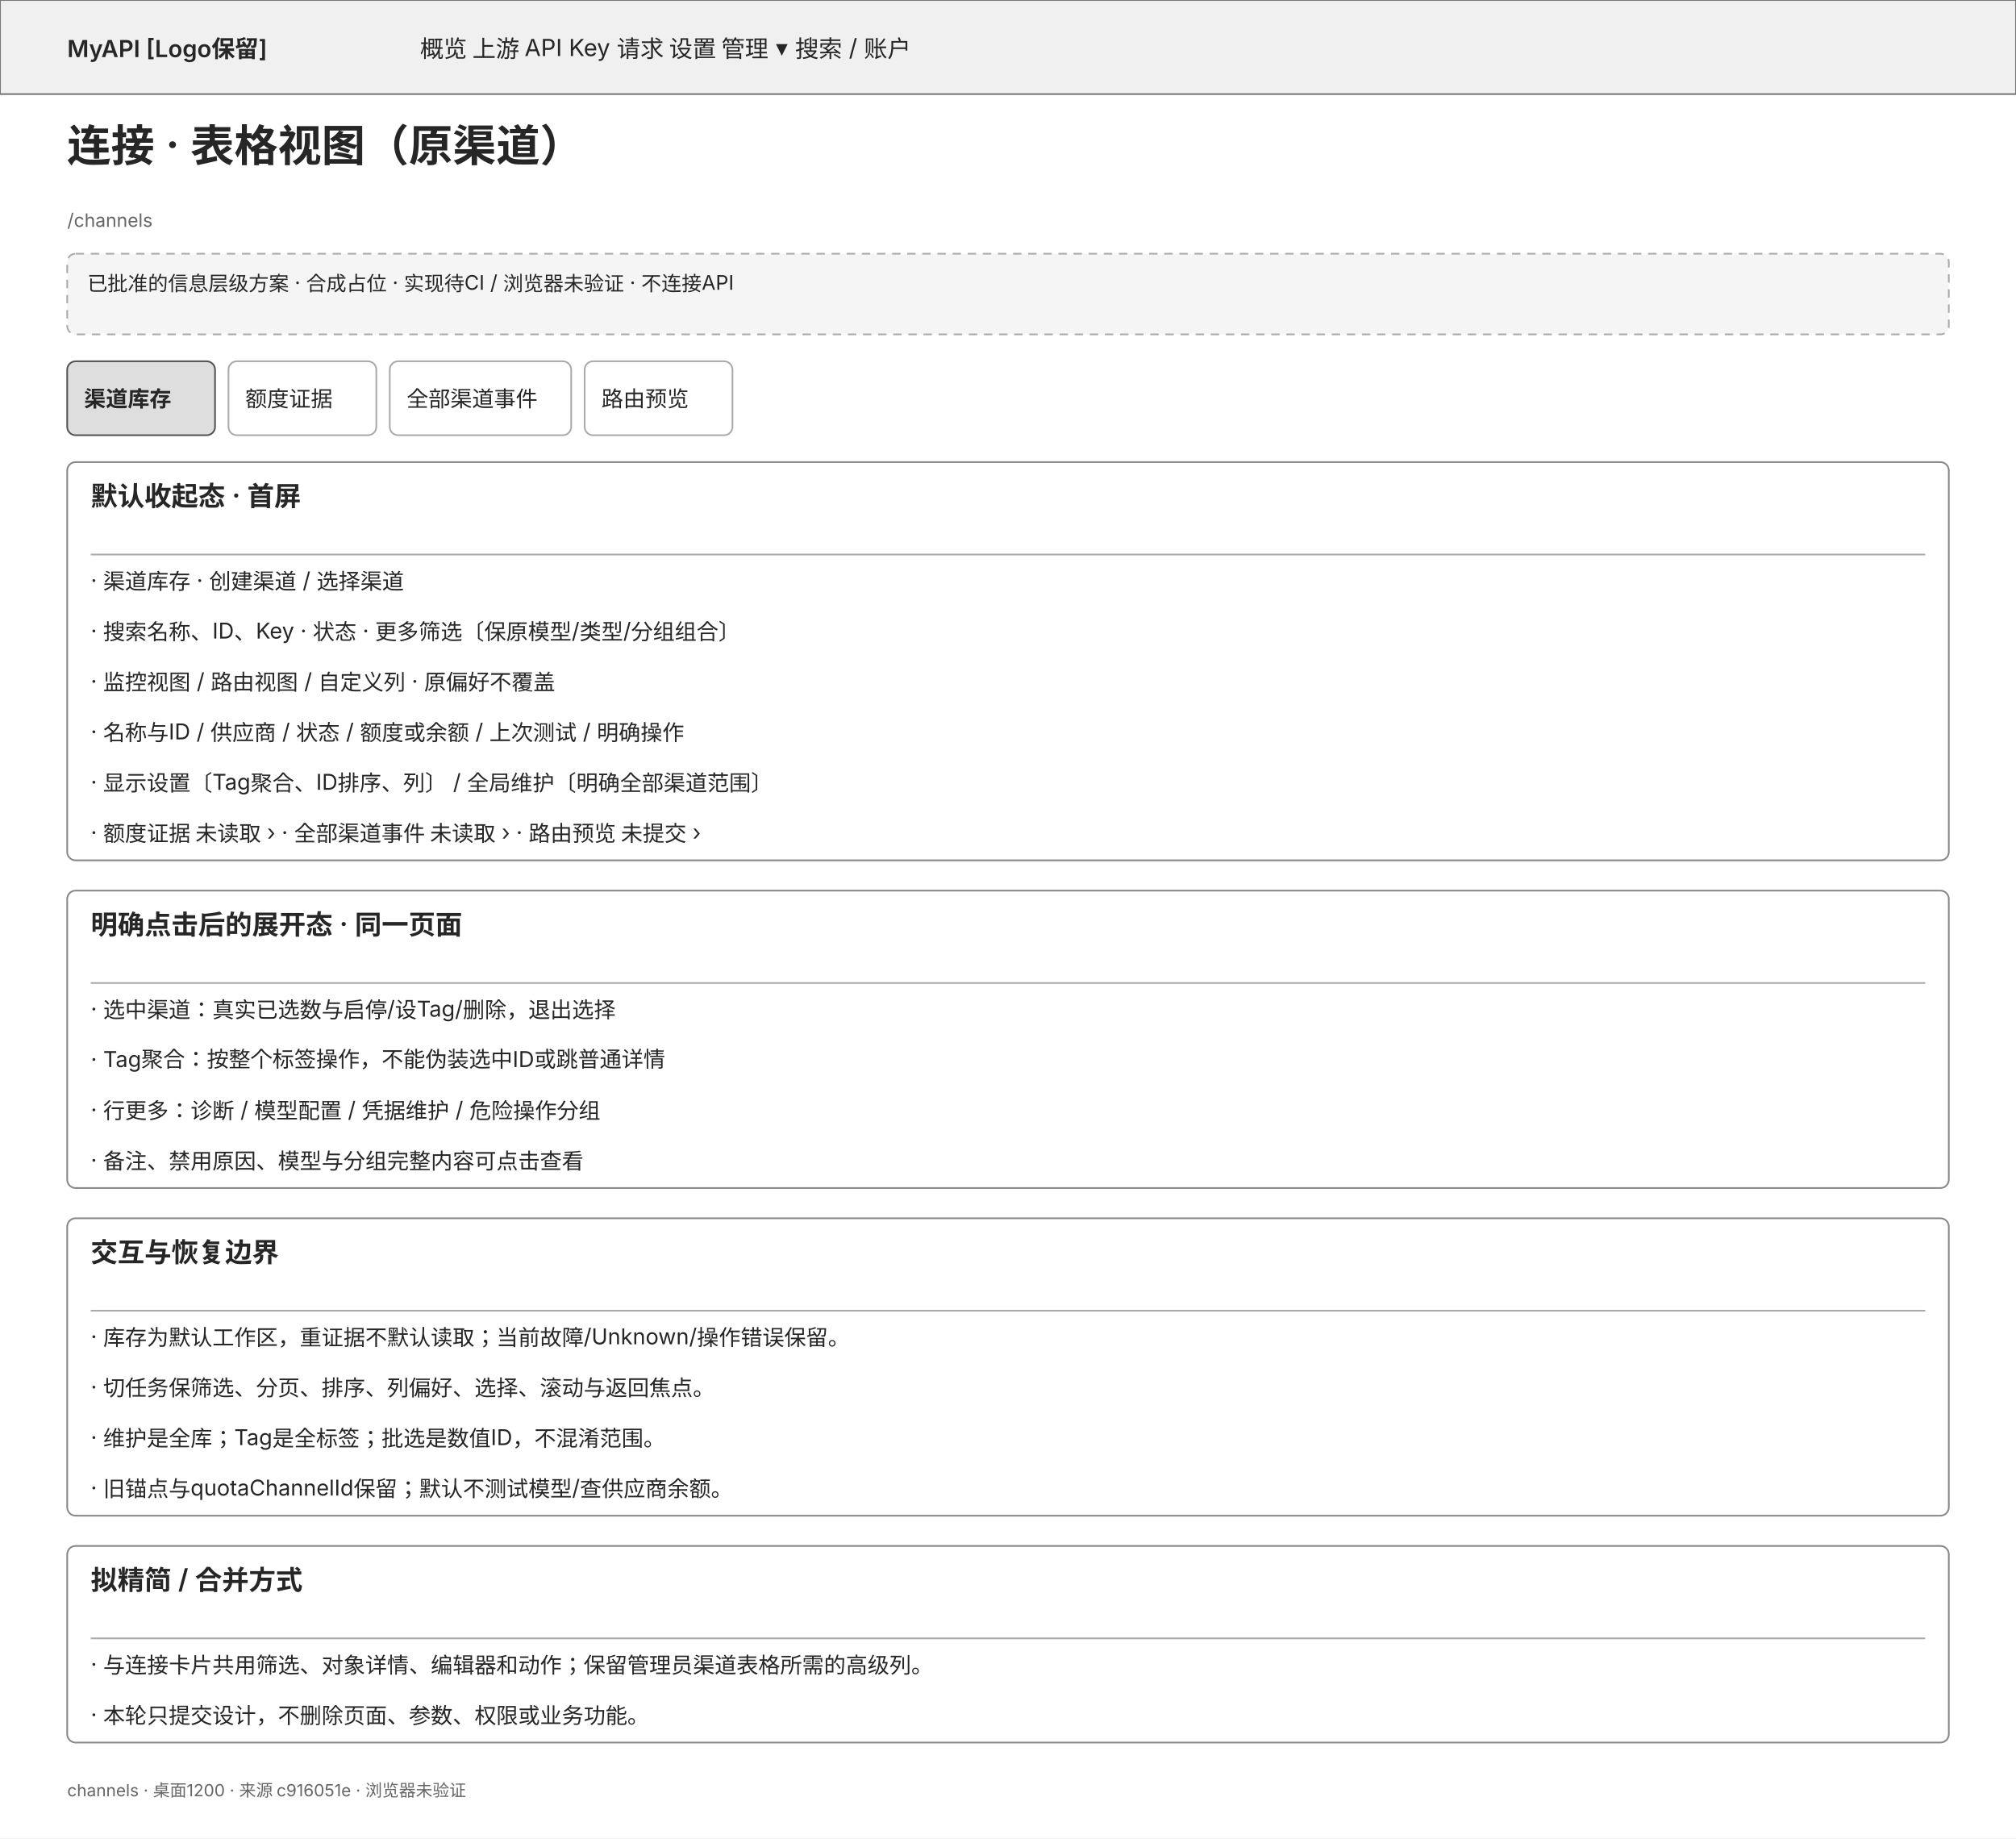
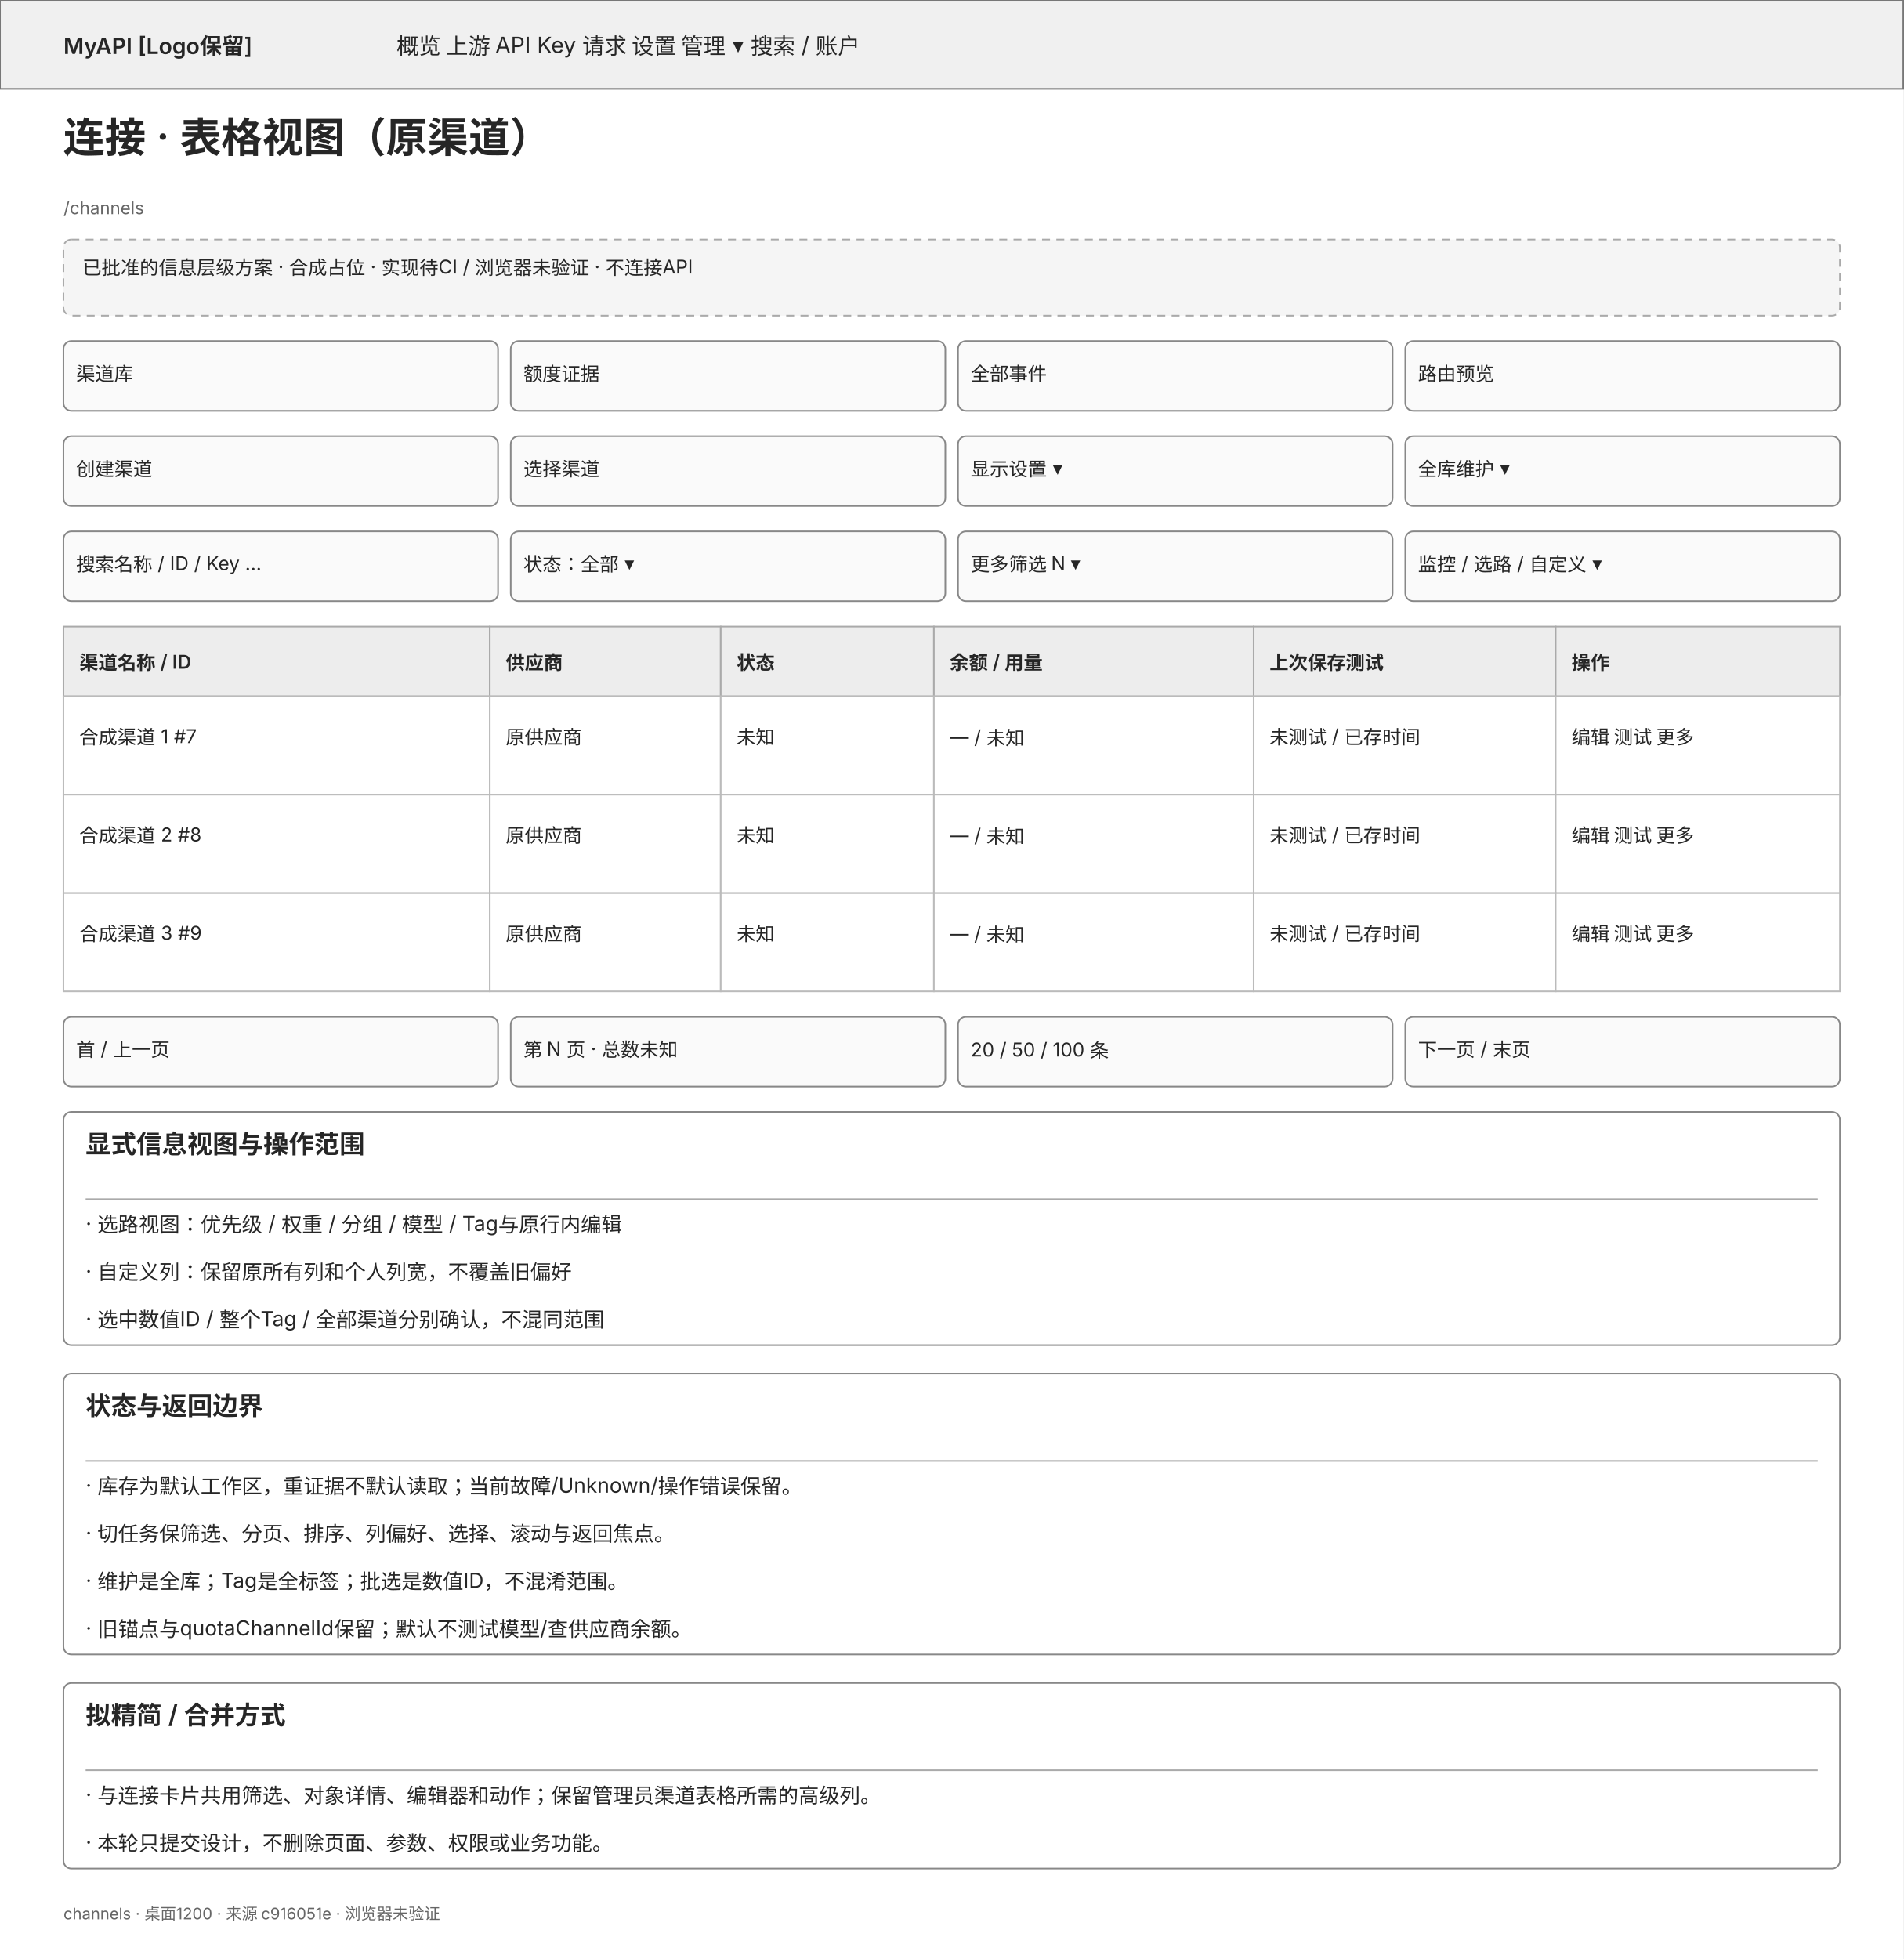
- <svg xmlns="http://www.w3.org/2000/svg" width="1200" height="1094" viewBox="0 0 1200 1094" role="img" aria-labelledby="title desc">
+ <svg xmlns="http://www.w3.org/2000/svg" width="1200" height="1235" viewBox="0 0 1200 1235" role="img" aria-labelledby="title desc">
  <rect width="100%" height="100%" fill="#ffffff" />
  <g font-family="system-ui, -apple-system, BlinkMacSystemFont, sans-serif">
    <rect x="0" y="0" width="1200" height="56" rx="0" fill="#f0f0f0" stroke="#777777" />
    <text x="40" y="34" font-size="14" font-weight="600" fill="#262626">MyAPI  [Logo保留]</text>
    <text x="250" y="34" font-size="14" font-weight="normal" fill="#262626">概览    上游    API Key    请求    设置    管理 ▾       搜索 / 账户</text>
    <text x="40" y="96" font-size="26" font-weight="600" fill="#262626">连接 · 表格视图（原渠道）</text>
    <text x="40" y="135" font-size="11" font-weight="normal" fill="#666666">/channels</text>
    <rect x="40" y="151" width="1120" height="48" rx="5" fill="#f5f5f5" stroke="#aaaaaa" stroke-dasharray="5 4" />
    <text x="52" y="173" font-size="12" font-weight="normal" fill="#262626">已批准的信息层级方案 · 合成占位 · 实现待CI / 浏览器未验证 · 不连接API</text>
-     <rect x="40" y="215" width="88" height="44" rx="5" fill="#dedede" stroke="#555555" />
-     <text x="50" y="242" font-size="13" font-weight="600" fill="#262626">渠道库存</text>
-     <rect x="136" y="215" width="88" height="44" rx="5" fill="#ffffff" stroke="#aaaaaa" />
-     <text x="146" y="242" font-size="13" font-weight="normal" fill="#262626">额度证据</text>
-     <rect x="232" y="215" width="108" height="44" rx="5" fill="#ffffff" stroke="#aaaaaa" />
-     <text x="242" y="242" font-size="13" font-weight="normal" fill="#262626">全部渠道事件</text>
-     <rect x="348" y="215" width="88" height="44" rx="5" fill="#ffffff" stroke="#aaaaaa" />
-     <text x="358" y="242" font-size="13" font-weight="normal" fill="#262626">路由预览</text>
-     <rect x="40" y="275" width="1120" height="237" rx="5" fill="#ffffff" stroke="#888888" />
-     <text x="54" y="301" font-size="16" font-weight="600" fill="#262626">默认收起态 · 首屏</text>
-     <line x1="54" y1="330" x2="1146" y2="330" stroke="#aaaaaa" />
-     <text x="54" y="350" font-size="13" font-weight="normal" fill="#262626">· 渠道库存 · 创建渠道 / 选择渠道</text>
-     <text x="54" y="380" font-size="13" font-weight="normal" fill="#262626">· 搜索名称、ID、Key · 状态 · 更多筛选〔保原模型/类型/分组组合〕</text>
-     <text x="54" y="410" font-size="13" font-weight="normal" fill="#262626">· 监控视图 / 路由视图 / 自定义列 · 原偏好不覆盖</text>
-     <text x="54" y="440" font-size="13" font-weight="normal" fill="#262626">· 名称与ID / 供应商 / 状态 / 额度或余额 / 上次测试 / 明确操作</text>
-     <text x="54" y="470" font-size="13" font-weight="normal" fill="#262626">· 显示设置〔Tag聚合、ID排序、列〕 / 全局维护〔明确全部渠道范围〕</text>
-     <text x="54" y="500" font-size="13" font-weight="normal" fill="#262626">· 额度证据 未读取 › · 全部渠道事件 未读取 › · 路由预览 未提交 ›</text>
-     <rect x="40" y="530" width="1120" height="177" rx="5" fill="#ffffff" stroke="#888888" />
-     <text x="54" y="556" font-size="16" font-weight="600" fill="#262626">明确点击后的展开态 · 同一页面</text>
-     <line x1="54" y1="585" x2="1146" y2="585" stroke="#aaaaaa" />
-     <text x="54" y="605" font-size="13" font-weight="normal" fill="#262626">· 选中渠道：真实已选数与启停/设Tag/删除，退出选择</text>
-     <text x="54" y="635" font-size="13" font-weight="normal" fill="#262626">· Tag聚合：按整个标签操作，不能伪装选中ID或跳普通详情</text>
-     <text x="54" y="665" font-size="13" font-weight="normal" fill="#262626">· 行更多：诊断 / 模型配置 / 凭据维护 / 危险操作分组</text>
-     <text x="54" y="695" font-size="13" font-weight="normal" fill="#262626">· 备注、禁用原因、模型与分组完整内容可点击查看</text>
-     <rect x="40" y="725" width="1120" height="177" rx="5" fill="#ffffff" stroke="#888888" />
-     <text x="54" y="751" font-size="16" font-weight="600" fill="#262626">交互与恢复边界</text>
-     <line x1="54" y1="780" x2="1146" y2="780" stroke="#aaaaaa" />
-     <text x="54" y="800" font-size="13" font-weight="normal" fill="#262626">· 库存为默认工作区，重证据不默认读取；当前故障/Unknown/操作错误保留。</text>
-     <text x="54" y="830" font-size="13" font-weight="normal" fill="#262626">· 切任务保筛选、分页、排序、列偏好、选择、滚动与返回焦点。</text>
-     <text x="54" y="860" font-size="13" font-weight="normal" fill="#262626">· 维护是全库；Tag是全标签；批选是数值ID，不混淆范围。</text>
-     <text x="54" y="890" font-size="13" font-weight="normal" fill="#262626">· 旧锚点与quotaChannelId保留；默认不测试模型/查供应商余额。</text>
-     <rect x="40" y="920" width="1120" height="117" rx="5" fill="#ffffff" stroke="#888888" />
-     <text x="54" y="946" font-size="16" font-weight="600" fill="#262626">拟精简 / 合并方式</text>
-     <line x1="54" y1="975" x2="1146" y2="975" stroke="#aaaaaa" />
-     <text x="54" y="995" font-size="13" font-weight="normal" fill="#262626">· 与连接卡片共用筛选、对象详情、编辑器和动作；保留管理员渠道表格所需的高级列。</text>
-     <text x="54" y="1025" font-size="13" font-weight="normal" fill="#262626">· 本轮只提交设计，不删除页面、参数、权限或业务功能。</text>
-     <text x="40" y="1069" font-size="10" font-weight="normal" fill="#666666">channels · 桌面1200 · 来源 c916051e · 浏览器未验证</text>
+     <rect x="40.0" y="215" width="274.0" height="44" rx="5" fill="#fafafa" stroke="#888888" />
+     <text x="48.0" y="240" font-size="12" font-weight="normal" fill="#262626">渠道库</text>
+     <rect x="322.0" y="215" width="274.0" height="44" rx="5" fill="#fafafa" stroke="#888888" />
+     <text x="330.0" y="240" font-size="12" font-weight="normal" fill="#262626">额度证据</text>
+     <rect x="604.0" y="215" width="274.0" height="44" rx="5" fill="#fafafa" stroke="#888888" />
+     <text x="612.0" y="240" font-size="12" font-weight="normal" fill="#262626">全部事件</text>
+     <rect x="886.0" y="215" width="274.0" height="44" rx="5" fill="#fafafa" stroke="#888888" />
+     <text x="894.0" y="240" font-size="12" font-weight="normal" fill="#262626">路由预览</text>
+     <rect x="40.0" y="275" width="274.0" height="44" rx="5" fill="#fafafa" stroke="#888888" />
+     <text x="48.0" y="300" font-size="12" font-weight="normal" fill="#262626">创建渠道</text>
+     <rect x="322.0" y="275" width="274.0" height="44" rx="5" fill="#fafafa" stroke="#888888" />
+     <text x="330.0" y="300" font-size="12" font-weight="normal" fill="#262626">选择渠道</text>
+     <rect x="604.0" y="275" width="274.0" height="44" rx="5" fill="#fafafa" stroke="#888888" />
+     <text x="612.0" y="300" font-size="12" font-weight="normal" fill="#262626">显示设置 ▾</text>
+     <rect x="886.0" y="275" width="274.0" height="44" rx="5" fill="#fafafa" stroke="#888888" />
+     <text x="894.0" y="300" font-size="12" font-weight="normal" fill="#262626">全库维护 ▾</text>
+     <rect x="40.0" y="335" width="274.0" height="44" rx="5" fill="#fafafa" stroke="#888888" />
+     <text x="48.0" y="360" font-size="12" font-weight="normal" fill="#262626">搜索名称 / ID / Key …</text>
+     <rect x="322.0" y="335" width="274.0" height="44" rx="5" fill="#fafafa" stroke="#888888" />
+     <text x="330.0" y="360" font-size="12" font-weight="normal" fill="#262626">状态：全部 ▾</text>
+     <rect x="604.0" y="335" width="274.0" height="44" rx="5" fill="#fafafa" stroke="#888888" />
+     <text x="612.0" y="360" font-size="12" font-weight="normal" fill="#262626">更多筛选 N ▾</text>
+     <rect x="886.0" y="335" width="274.0" height="44" rx="5" fill="#fafafa" stroke="#888888" />
+     <text x="894.0" y="360" font-size="12" font-weight="normal" fill="#262626">监控 / 选路 / 自定义 ▾</text>
+     <rect x="40" y="395" width="268.8" height="44" rx="0" fill="#ededed" stroke="#aaaaaa" />
+     <text x="50" y="422" font-size="12" font-weight="600" fill="#262626">渠道名称 / ID</text>
+     <rect x="308.8" y="395" width="145.6" height="44" rx="0" fill="#ededed" stroke="#aaaaaa" />
+     <text x="318.8" y="422" font-size="12" font-weight="600" fill="#262626">供应商</text>
+     <rect x="454.4" y="395" width="134.4" height="44" rx="0" fill="#ededed" stroke="#aaaaaa" />
+     <text x="464.4" y="422" font-size="12" font-weight="600" fill="#262626">状态</text>
+     <rect x="588.8" y="395" width="201.6" height="44" rx="0" fill="#ededed" stroke="#aaaaaa" />
+     <text x="598.8" y="422" font-size="12" font-weight="600" fill="#262626">余额 / 用量</text>
+     <rect x="790.4" y="395" width="190.4" height="44" rx="0" fill="#ededed" stroke="#aaaaaa" />
+     <text x="800.4" y="422" font-size="12" font-weight="600" fill="#262626">上次保存测试</text>
+     <rect x="980.8" y="395" width="179.2" height="44" rx="0" fill="#ededed" stroke="#aaaaaa" />
+     <text x="990.8" y="422" font-size="12" font-weight="600" fill="#262626">操作</text>
+     <rect x="40" y="439" width="268.8" height="62" rx="0" fill="#ffffff" stroke="#bbbbbb" />
+     <text x="50" y="469" font-size="12" font-weight="normal" fill="#262626">合成渠道 1  #7</text>
+     <rect x="308.8" y="439" width="145.6" height="62" rx="0" fill="#ffffff" stroke="#bbbbbb" />
+     <text x="318.8" y="469" font-size="12" font-weight="normal" fill="#262626">原供应商</text>
+     <rect x="454.4" y="439" width="134.4" height="62" rx="0" fill="#ffffff" stroke="#bbbbbb" />
+     <text x="464.4" y="469" font-size="12" font-weight="normal" fill="#262626">未知</text>
+     <rect x="588.8" y="439" width="201.6" height="62" rx="0" fill="#ffffff" stroke="#bbbbbb" />
+     <text x="598.8" y="469" font-size="12" font-weight="normal" fill="#262626">— / 未知</text>
+     <rect x="790.4" y="439" width="190.4" height="62" rx="0" fill="#ffffff" stroke="#bbbbbb" />
+     <text x="800.4" y="469" font-size="12" font-weight="normal" fill="#262626">未测试 / 已存时间</text>
+     <rect x="980.8" y="439" width="179.2" height="62" rx="0" fill="#ffffff" stroke="#bbbbbb" />
+     <text x="990.8" y="469" font-size="12" font-weight="normal" fill="#262626">编辑 测试 更多</text>
+     <rect x="40" y="501" width="268.8" height="62" rx="0" fill="#ffffff" stroke="#bbbbbb" />
+     <text x="50" y="531" font-size="12" font-weight="normal" fill="#262626">合成渠道 2  #8</text>
+     <rect x="308.8" y="501" width="145.6" height="62" rx="0" fill="#ffffff" stroke="#bbbbbb" />
+     <text x="318.8" y="531" font-size="12" font-weight="normal" fill="#262626">原供应商</text>
+     <rect x="454.4" y="501" width="134.4" height="62" rx="0" fill="#ffffff" stroke="#bbbbbb" />
+     <text x="464.4" y="531" font-size="12" font-weight="normal" fill="#262626">未知</text>
+     <rect x="588.8" y="501" width="201.6" height="62" rx="0" fill="#ffffff" stroke="#bbbbbb" />
+     <text x="598.8" y="531" font-size="12" font-weight="normal" fill="#262626">— / 未知</text>
+     <rect x="790.4" y="501" width="190.4" height="62" rx="0" fill="#ffffff" stroke="#bbbbbb" />
+     <text x="800.4" y="531" font-size="12" font-weight="normal" fill="#262626">未测试 / 已存时间</text>
+     <rect x="980.8" y="501" width="179.2" height="62" rx="0" fill="#ffffff" stroke="#bbbbbb" />
+     <text x="990.8" y="531" font-size="12" font-weight="normal" fill="#262626">编辑 测试 更多</text>
+     <rect x="40" y="563" width="268.8" height="62" rx="0" fill="#ffffff" stroke="#bbbbbb" />
+     <text x="50" y="593" font-size="12" font-weight="normal" fill="#262626">合成渠道 3  #9</text>
+     <rect x="308.8" y="563" width="145.6" height="62" rx="0" fill="#ffffff" stroke="#bbbbbb" />
+     <text x="318.8" y="593" font-size="12" font-weight="normal" fill="#262626">原供应商</text>
+     <rect x="454.4" y="563" width="134.4" height="62" rx="0" fill="#ffffff" stroke="#bbbbbb" />
+     <text x="464.4" y="593" font-size="12" font-weight="normal" fill="#262626">未知</text>
+     <rect x="588.8" y="563" width="201.6" height="62" rx="0" fill="#ffffff" stroke="#bbbbbb" />
+     <text x="598.8" y="593" font-size="12" font-weight="normal" fill="#262626">— / 未知</text>
+     <rect x="790.4" y="563" width="190.4" height="62" rx="0" fill="#ffffff" stroke="#bbbbbb" />
+     <text x="800.4" y="593" font-size="12" font-weight="normal" fill="#262626">未测试 / 已存时间</text>
+     <rect x="980.8" y="563" width="179.2" height="62" rx="0" fill="#ffffff" stroke="#bbbbbb" />
+     <text x="990.8" y="593" font-size="12" font-weight="normal" fill="#262626">编辑 测试 更多</text>
+     <rect x="40.0" y="641" width="274.0" height="44" rx="5" fill="#fafafa" stroke="#888888" />
+     <text x="48.0" y="666" font-size="12" font-weight="normal" fill="#262626">首 / 上一页</text>
+     <rect x="322.0" y="641" width="274.0" height="44" rx="5" fill="#fafafa" stroke="#888888" />
+     <text x="330.0" y="666" font-size="12" font-weight="normal" fill="#262626">第 N 页 · 总数未知</text>
+     <rect x="604.0" y="641" width="274.0" height="44" rx="5" fill="#fafafa" stroke="#888888" />
+     <text x="612.0" y="666" font-size="12" font-weight="normal" fill="#262626">20 / 50 / 100 条</text>
+     <rect x="886.0" y="641" width="274.0" height="44" rx="5" fill="#fafafa" stroke="#888888" />
+     <text x="894.0" y="666" font-size="12" font-weight="normal" fill="#262626">下一页 / 末页</text>
+     <rect x="40" y="701" width="1120" height="147" rx="5" fill="#ffffff" stroke="#888888" />
+     <text x="54" y="727" font-size="16" font-weight="600" fill="#262626">显式信息视图与操作范围</text>
+     <line x1="54" y1="756" x2="1146" y2="756" stroke="#aaaaaa" />
+     <text x="54" y="776" font-size="13" font-weight="normal" fill="#262626">· 选路视图：优先级 / 权重 / 分组 / 模型 / Tag与原行内编辑</text>
+     <text x="54" y="806" font-size="13" font-weight="normal" fill="#262626">· 自定义列：保留原所有列和个人列宽，不覆盖旧偏好</text>
+     <text x="54" y="836" font-size="13" font-weight="normal" fill="#262626">· 选中数值ID / 整个Tag / 全部渠道分别确认，不混同范围</text>
+     <rect x="40" y="866" width="1120" height="177" rx="5" fill="#ffffff" stroke="#888888" />
+     <text x="54" y="892" font-size="16" font-weight="600" fill="#262626">状态与返回边界</text>
+     <line x1="54" y1="921" x2="1146" y2="921" stroke="#aaaaaa" />
+     <text x="54" y="941" font-size="13" font-weight="normal" fill="#262626">· 库存为默认工作区，重证据不默认读取；当前故障/Unknown/操作错误保留。</text>
+     <text x="54" y="971" font-size="13" font-weight="normal" fill="#262626">· 切任务保筛选、分页、排序、列偏好、选择、滚动与返回焦点。</text>
+     <text x="54" y="1001" font-size="13" font-weight="normal" fill="#262626">· 维护是全库；Tag是全标签；批选是数值ID，不混淆范围。</text>
+     <text x="54" y="1031" font-size="13" font-weight="normal" fill="#262626">· 旧锚点与quotaChannelId保留；默认不测试模型/查供应商余额。</text>
+     <rect x="40" y="1061" width="1120" height="117" rx="5" fill="#ffffff" stroke="#888888" />
+     <text x="54" y="1087" font-size="16" font-weight="600" fill="#262626">拟精简 / 合并方式</text>
+     <line x1="54" y1="1116" x2="1146" y2="1116" stroke="#aaaaaa" />
+     <text x="54" y="1136" font-size="13" font-weight="normal" fill="#262626">· 与连接卡片共用筛选、对象详情、编辑器和动作；保留管理员渠道表格所需的高级列。</text>
+     <text x="54" y="1166" font-size="13" font-weight="normal" fill="#262626">· 本轮只提交设计，不删除页面、参数、权限或业务功能。</text>
+     <text x="40" y="1210" font-size="10" font-weight="normal" fill="#666666">channels · 桌面1200 · 来源 c916051e · 浏览器未验证</text>
  </g>
</svg>
